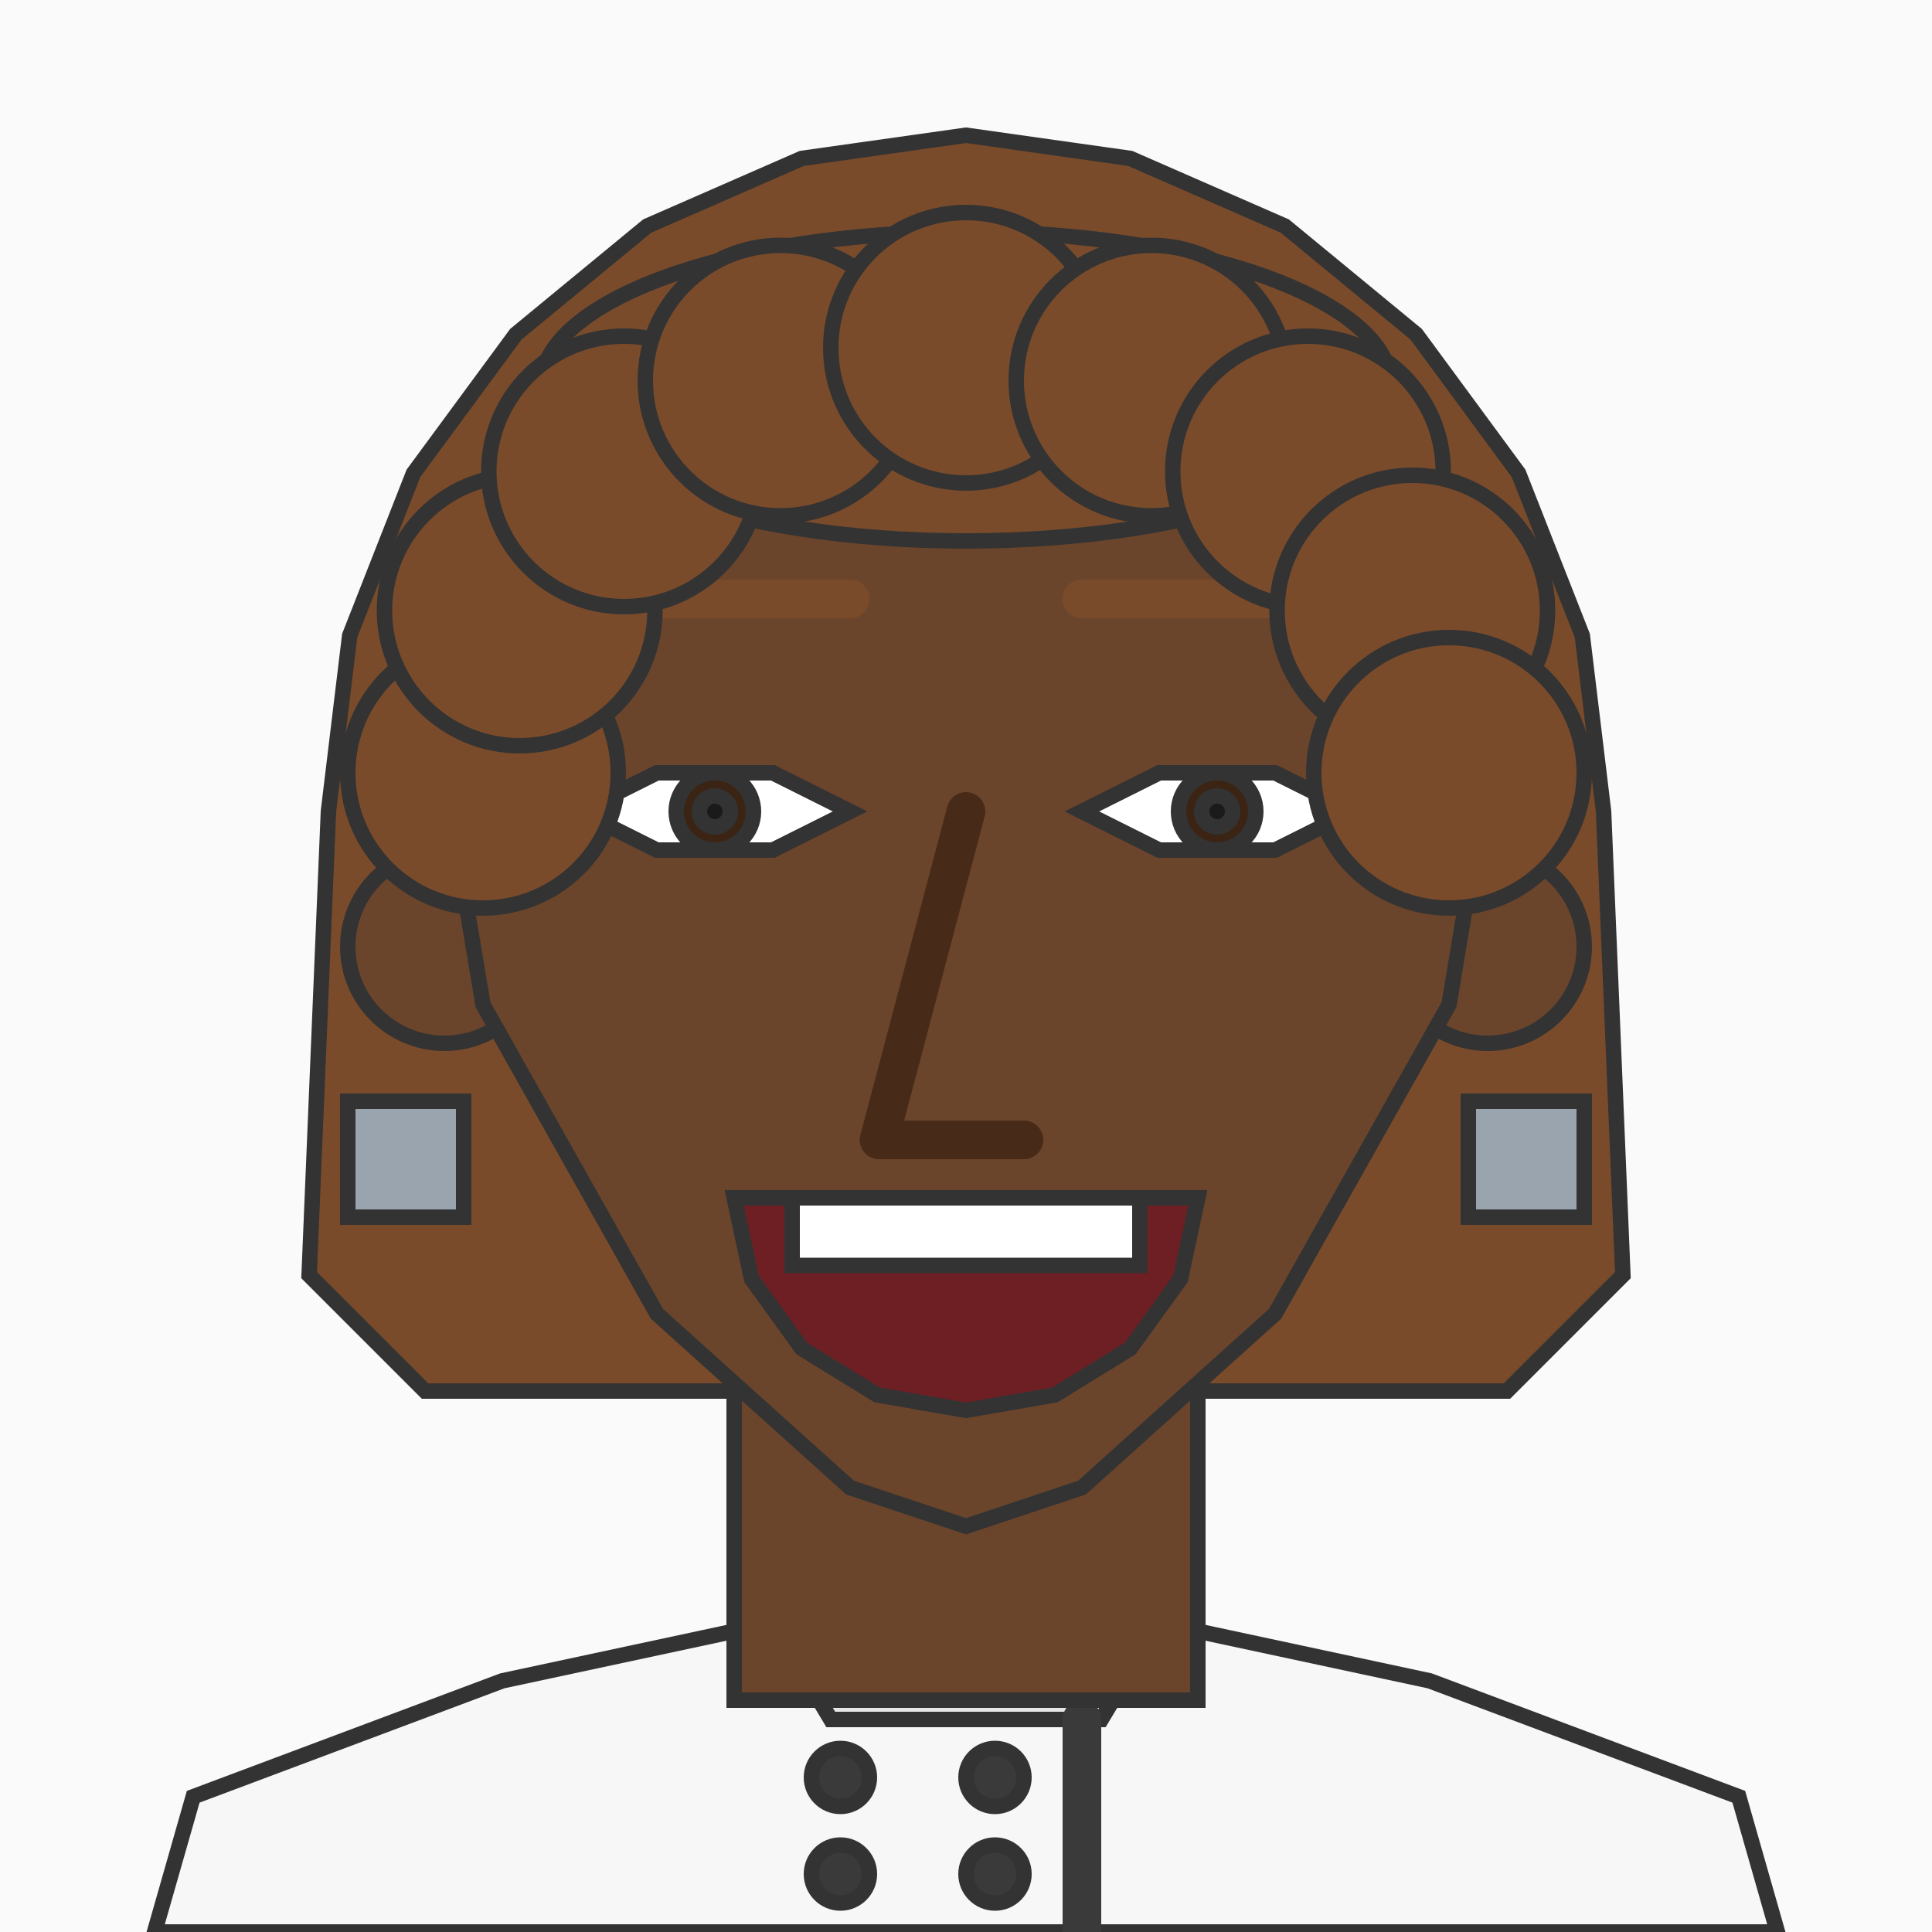
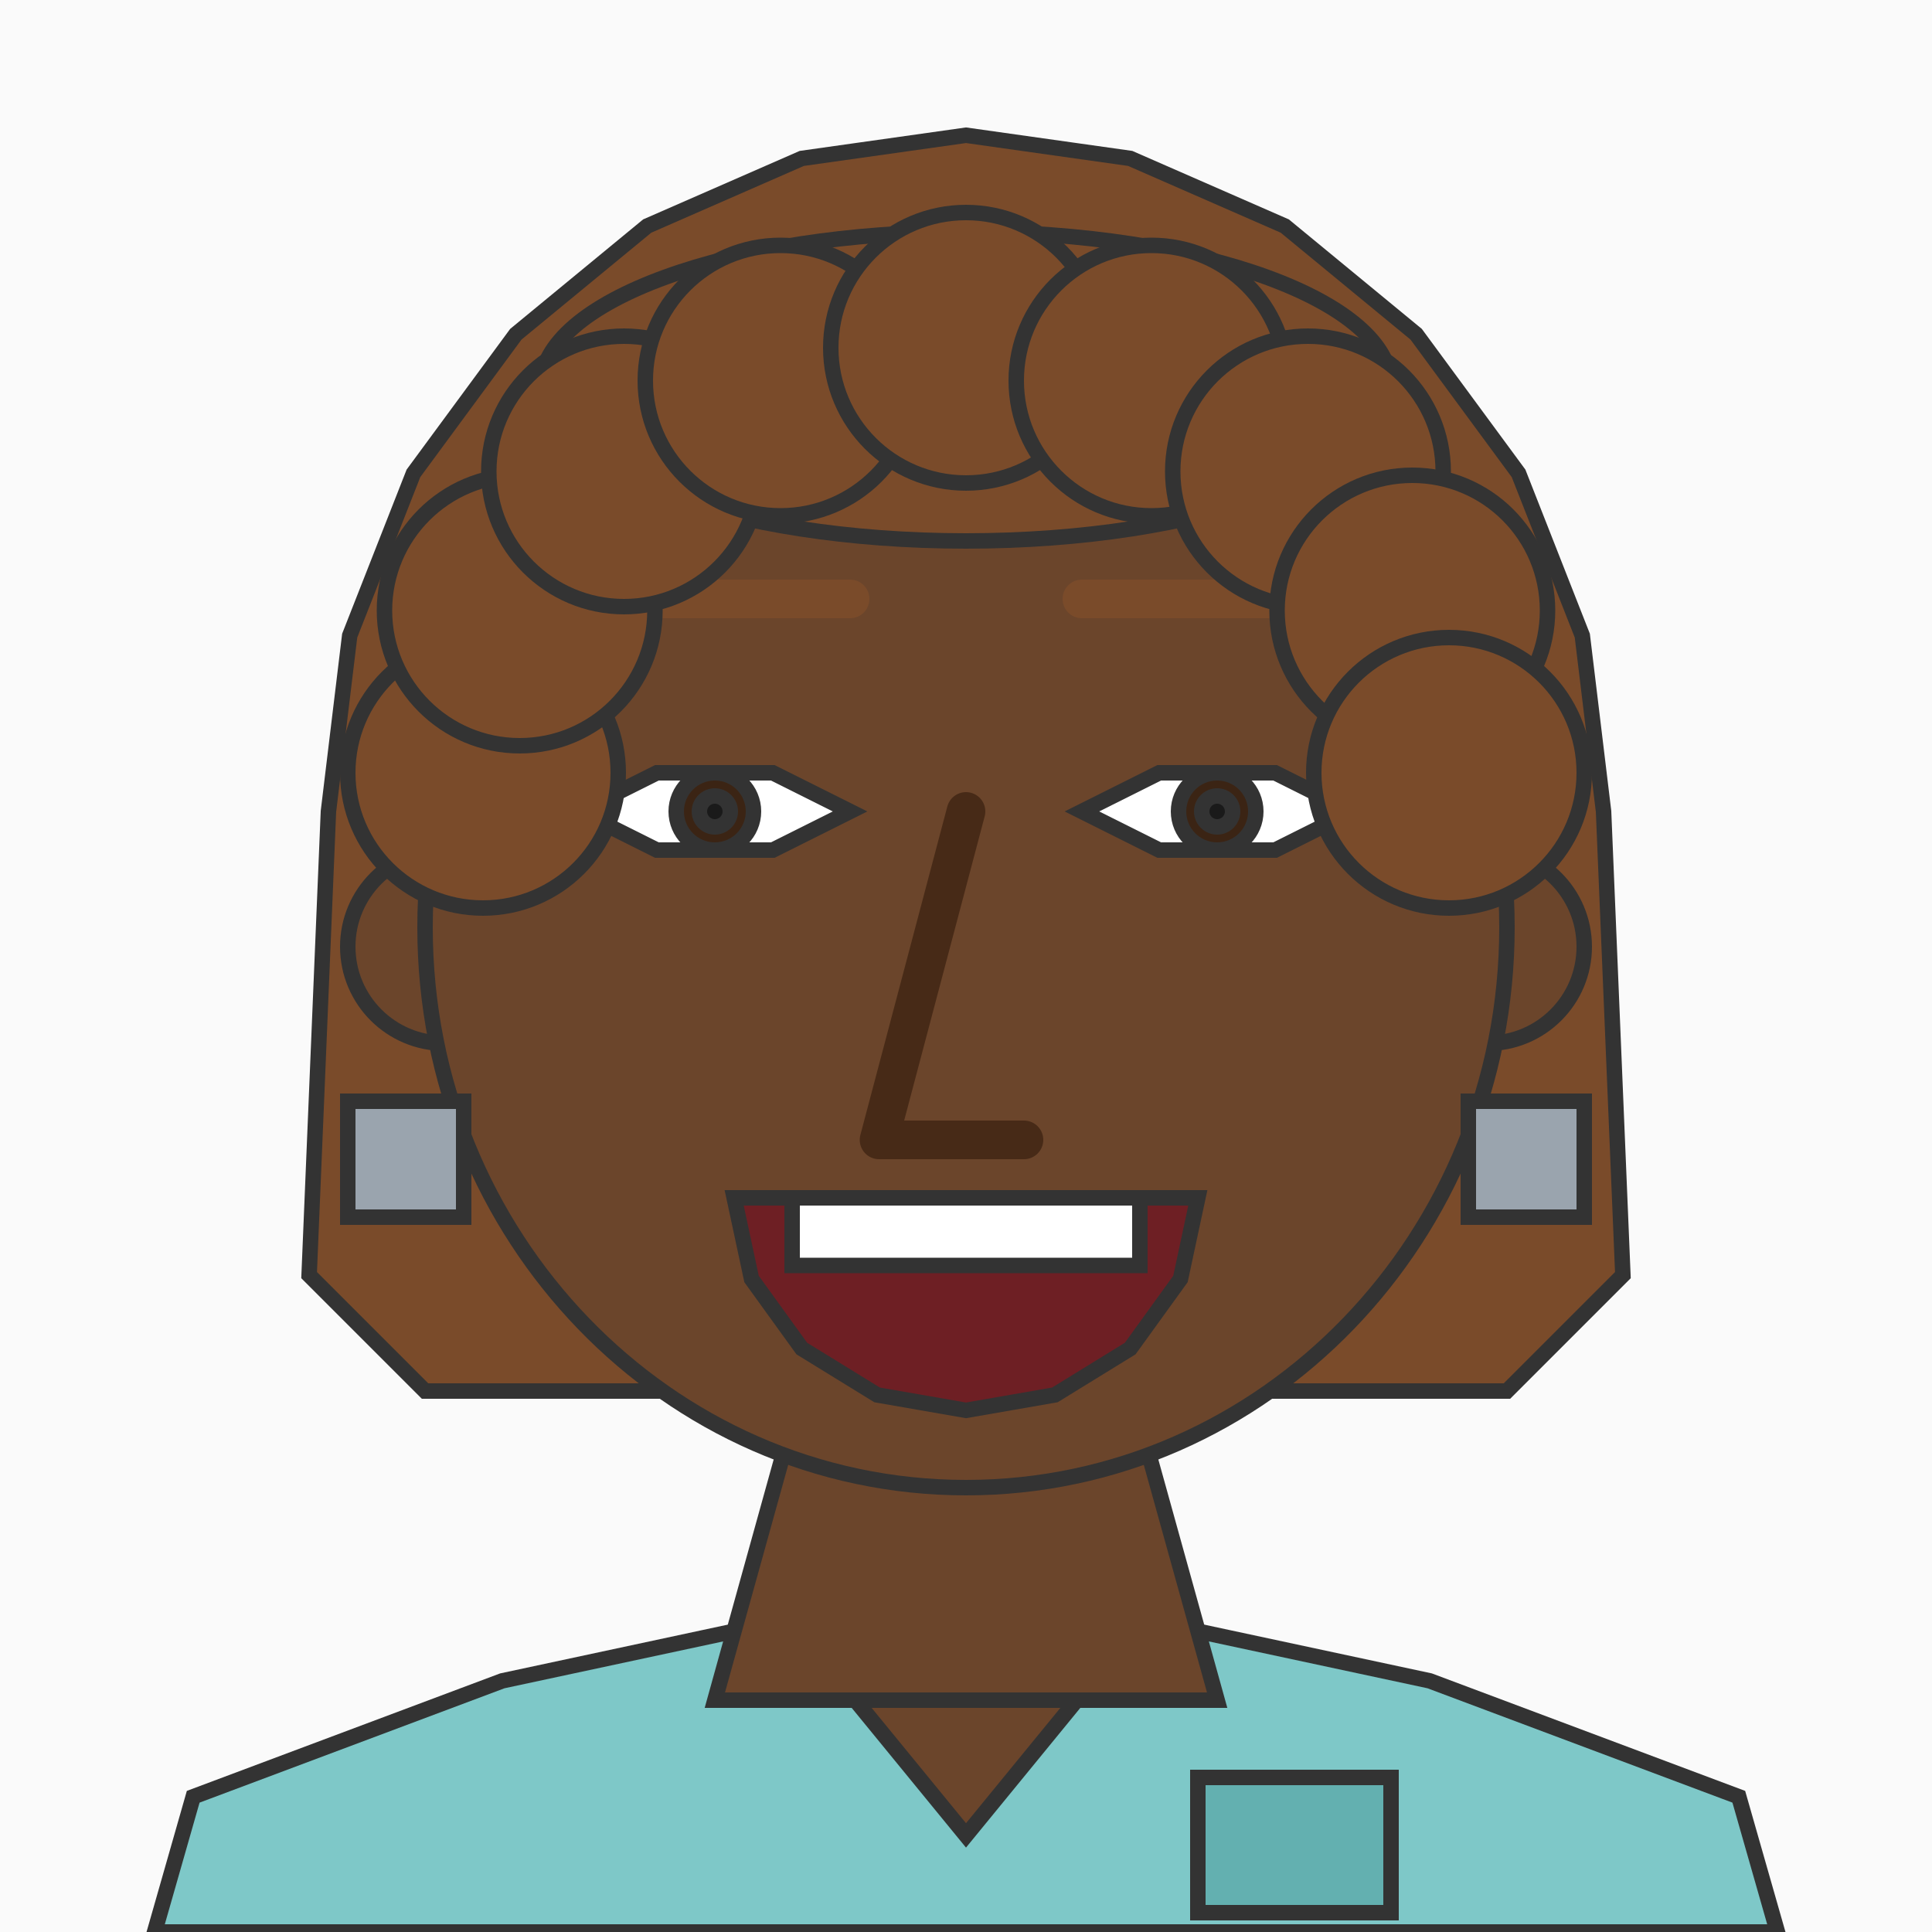
<svg xmlns="http://www.w3.org/2000/svg" viewBox="0 0 100 100" width="200" height="200">
  <rect width="100" height="100" fill="#fafafa" />
  <polygon points="17,42 18.1,32.9 21.4,24.5 26.7,17.3 33.5,11.7 41.5,8.2 50,7 58.5,8.2 66.5,11.7 73.3,17.3 78.6,24.5 81.9,32.9 83,42 84,66 78,72 22,72 16,66" fill="#7A4B2A" stroke="#333" stroke-width="0.8" />
-   <polygon points="8,100 10,93 26,87 40,84 60,84 74,87 90,93 92,100" fill="#F7F7F7" stroke="#333" stroke-width="0.8" />
-   <polygon points="40,84 60,84 57,89 43,89" fill="#E6E6E6" stroke="#333" stroke-width="0.8" />
-   <polyline points="56,89 56,100" fill="none" stroke="#3A3A3A" stroke-width="2" stroke-linecap="round" stroke-linejoin="round" />
-   <ellipse cx="43.5" cy="92" rx="1.5" ry="1.5" fill="#3A3A3A" stroke="#333" stroke-width="0.8" />
-   <ellipse cx="51.5" cy="92" rx="1.5" ry="1.5" fill="#3A3A3A" stroke="#333" stroke-width="0.8" />
-   <ellipse cx="43.5" cy="97" rx="1.5" ry="1.5" fill="#3A3A3A" stroke="#333" stroke-width="0.8" />
-   <ellipse cx="51.5" cy="97" rx="1.5" ry="1.5" fill="#3A3A3A" stroke="#333" stroke-width="0.8" />
-   <rect x="38" y="70" width="24" height="18" fill="#6B452B" stroke="#333" stroke-width="0.8" />
+   <polygon points="8,100 10,93 26,87 40,84 60,84 74,87 90,93 92,100" fill="#7EC8C8" stroke="#333" stroke-width="0.8" />
+   <polygon points="41,84 59,84 50,95" fill="#6B452B" stroke="#333" stroke-width="0.8" />
+   <rect x="62" y="92" width="10" height="7" fill="#63B0B0" stroke="#333" stroke-width="0.8" />
+   <polygon points="42,70 58,70 63,88 37,88" fill="#6B452B" stroke="#333" stroke-width="0.8" />
  <ellipse cx="23" cy="49" rx="5" ry="5" fill="#6B452B" stroke="#333" stroke-width="0.8" />
  <ellipse cx="77" cy="49" rx="5" ry="5" fill="#6B452B" stroke="#333" stroke-width="0.8" />
-   <polygon points="23,40 24.3,32.3 28.2,25.3 34.1,19.8 41.7,16.2 50,15 58.3,16.2 65.9,19.8 71.8,25.3 75.7,32.3 77,40 75,52 66,68 56,77 50,79 44,77 34,68 25,52" fill="#6B452B" stroke="#333" stroke-width="0.8" />
+   <ellipse cx="50" cy="48" rx="28" ry="29" fill="#6B452B" stroke="#333" stroke-width="0.8" />
  <polygon points="38,62 62,62 61.1,66.2 58.5,69.8 54.6,72.2 50,73 45.4,72.2 41.5,69.8 38.9,66.2" fill="#6E1F24" stroke="#333" stroke-width="0.8" />
  <rect x="41" y="62" width="18" height="3.5" fill="#FFFFFF" stroke="#333" stroke-width="0.8" />
  <polyline points="50,42 45.5,59 53,59" fill="none" stroke="#472A17" stroke-width="2" stroke-linecap="round" stroke-linejoin="round" />
  <polygon points="30,42 34,40 40,40 44,42 40,44 34,44" fill="#FFFFFF" stroke="#333" stroke-width="0.8" />
  <ellipse cx="37" cy="42" rx="2" ry="2" fill="#3B2414" stroke="#333" stroke-width="0.8" />
  <ellipse cx="37" cy="42" rx="0.8" ry="0.8" fill="#1A1A1A" stroke="#333" stroke-width="0.8" />
  <polygon points="70,42 66,40 60,40 56,42 60,44 66,44" fill="#FFFFFF" stroke="#333" stroke-width="0.8" />
  <ellipse cx="63" cy="42" rx="2" ry="2" fill="#3B2414" stroke="#333" stroke-width="0.8" />
  <ellipse cx="63" cy="42" rx="0.8" ry="0.8" fill="#1A1A1A" stroke="#333" stroke-width="0.8" />
  <polyline points="30,31 44,31" fill="none" stroke="#7A4B2A" stroke-width="2" stroke-linecap="round" stroke-linejoin="round" />
  <polyline points="70,31 56,31" fill="none" stroke="#7A4B2A" stroke-width="2" stroke-linecap="round" stroke-linejoin="round" />
  <ellipse cx="50" cy="20" rx="22" ry="8" fill="#7A4B2A" stroke="#333" stroke-width="0.8" />
  <ellipse cx="25" cy="40" rx="7" ry="7" fill="#7A4B2A" stroke="#333" stroke-width="0.8" />
  <ellipse cx="26.9" cy="31.6" rx="7" ry="7" fill="#7A4B2A" stroke="#333" stroke-width="0.8" />
  <ellipse cx="32.3" cy="24.4" rx="7" ry="7" fill="#7A4B2A" stroke="#333" stroke-width="0.8" />
  <ellipse cx="40.4" cy="19.7" rx="7" ry="7" fill="#7A4B2A" stroke="#333" stroke-width="0.8" />
  <ellipse cx="50" cy="18" rx="7" ry="7" fill="#7A4B2A" stroke="#333" stroke-width="0.8" />
  <ellipse cx="59.6" cy="19.7" rx="7" ry="7" fill="#7A4B2A" stroke="#333" stroke-width="0.8" />
  <ellipse cx="67.7" cy="24.4" rx="7" ry="7" fill="#7A4B2A" stroke="#333" stroke-width="0.8" />
  <ellipse cx="73.1" cy="31.6" rx="7" ry="7" fill="#7A4B2A" stroke="#333" stroke-width="0.8" />
  <ellipse cx="75" cy="40" rx="7" ry="7" fill="#7A4B2A" stroke="#333" stroke-width="0.8" />
  <rect x="18" y="57" width="6" height="6" fill="#9AA4AE" stroke="#333" stroke-width="0.8" />
  <rect x="76" y="57" width="6" height="6" fill="#9AA4AE" stroke="#333" stroke-width="0.8" />
</svg>
